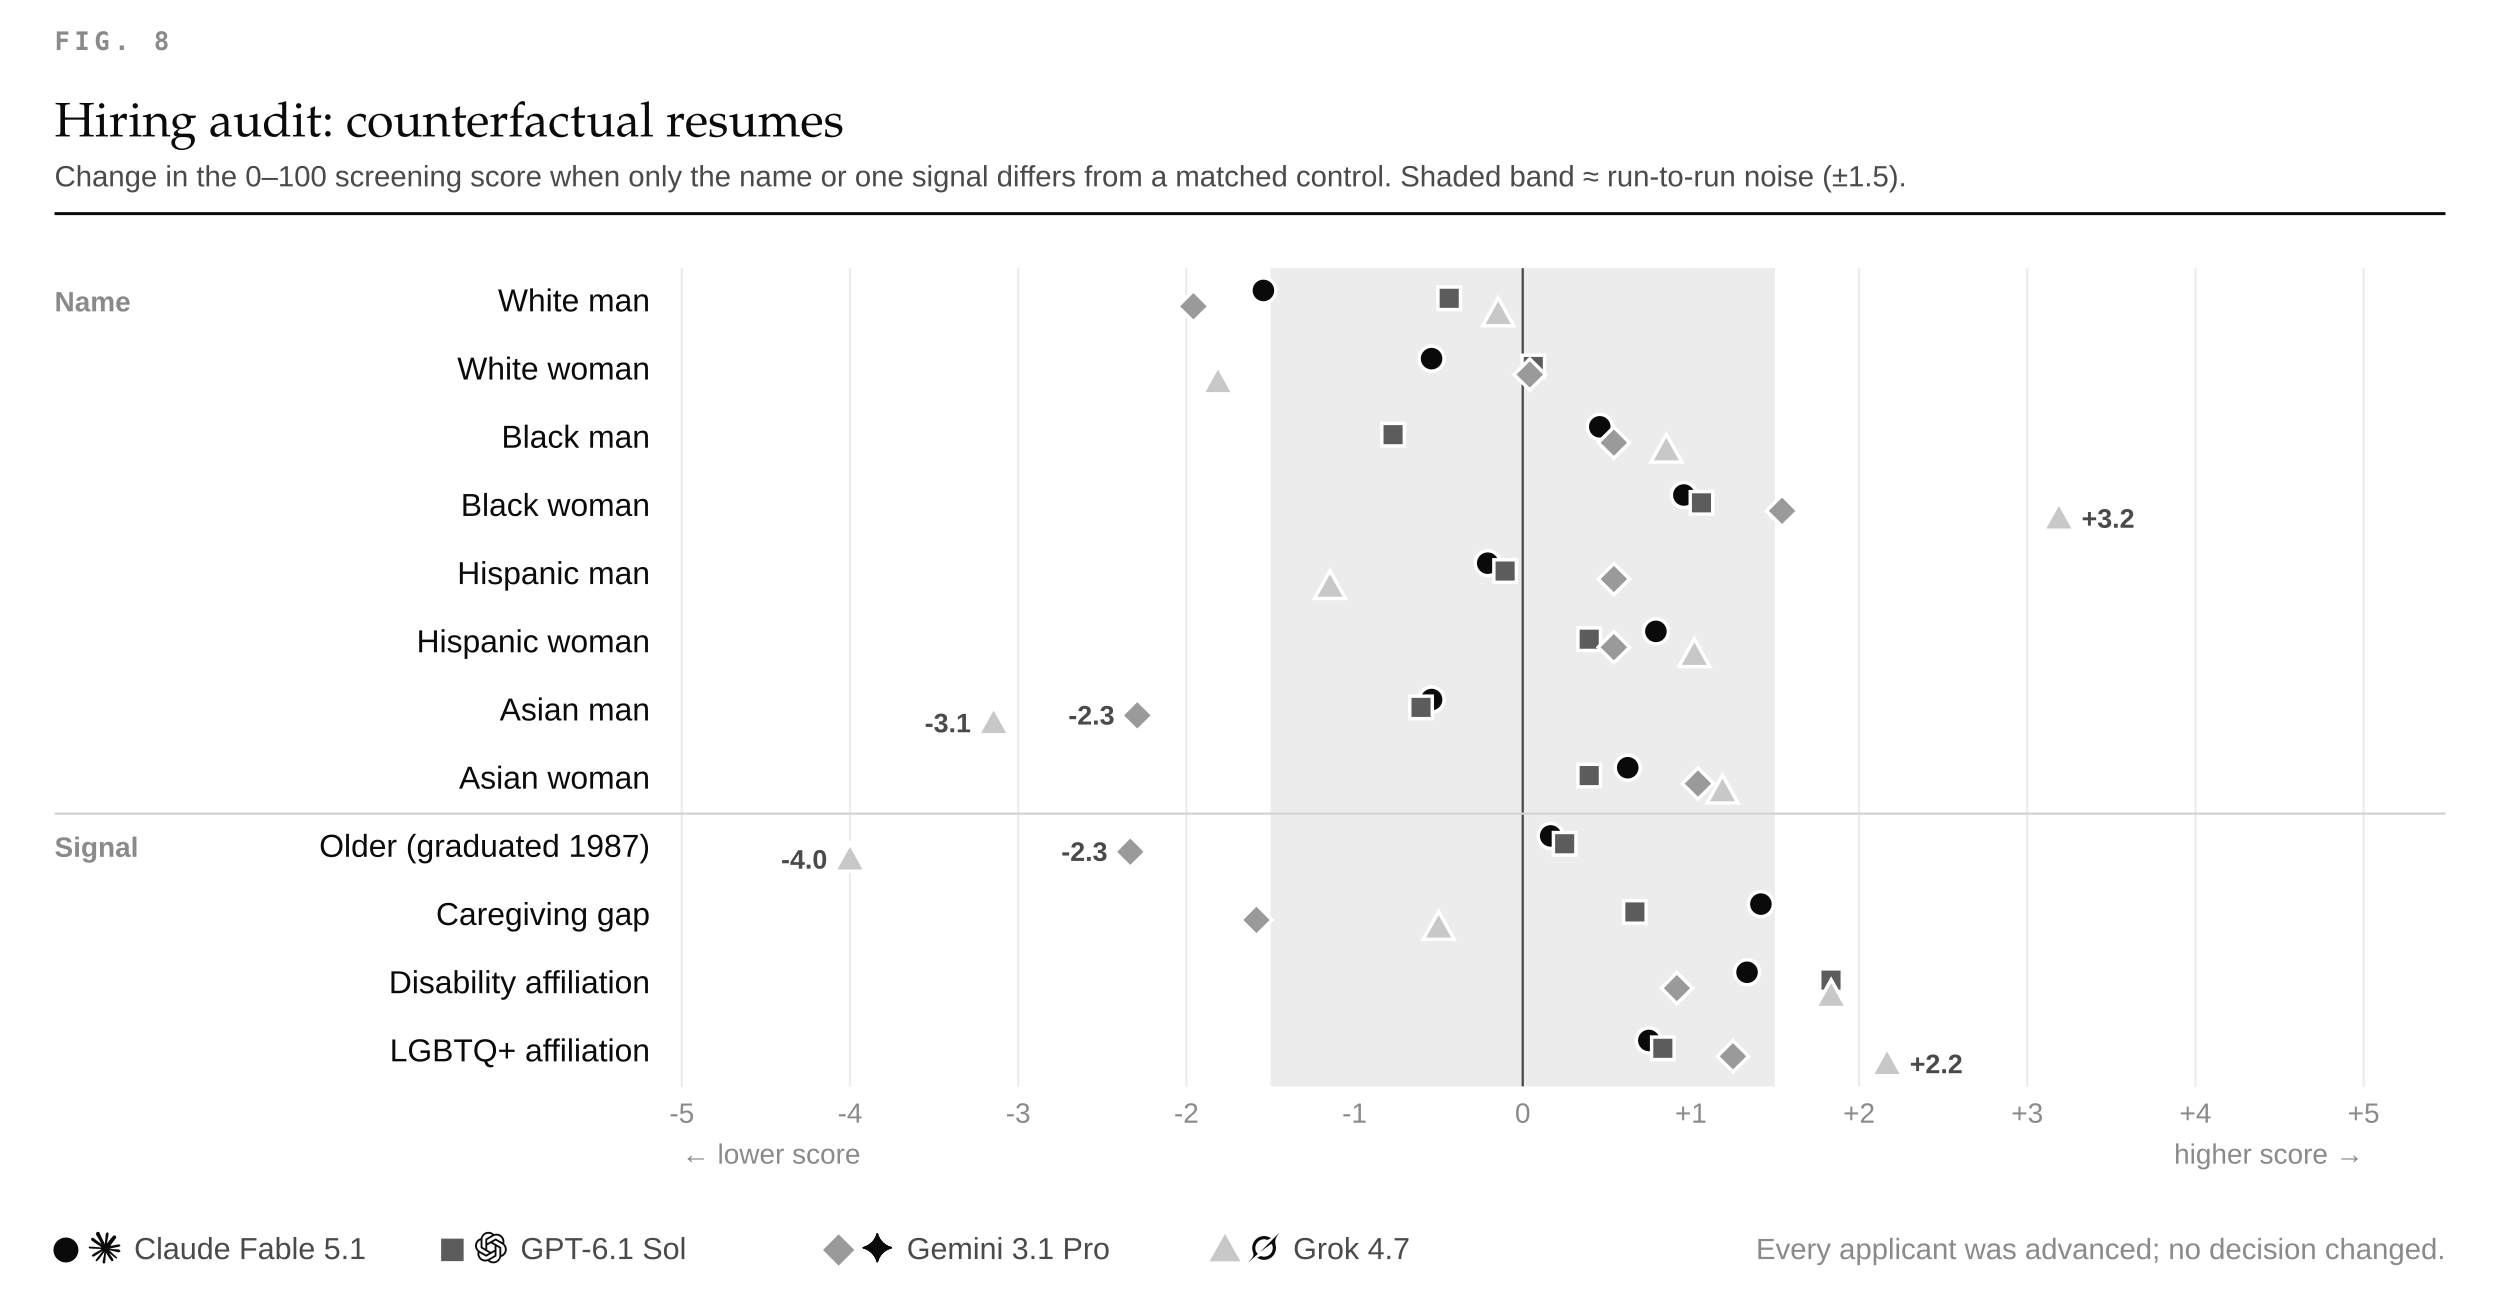
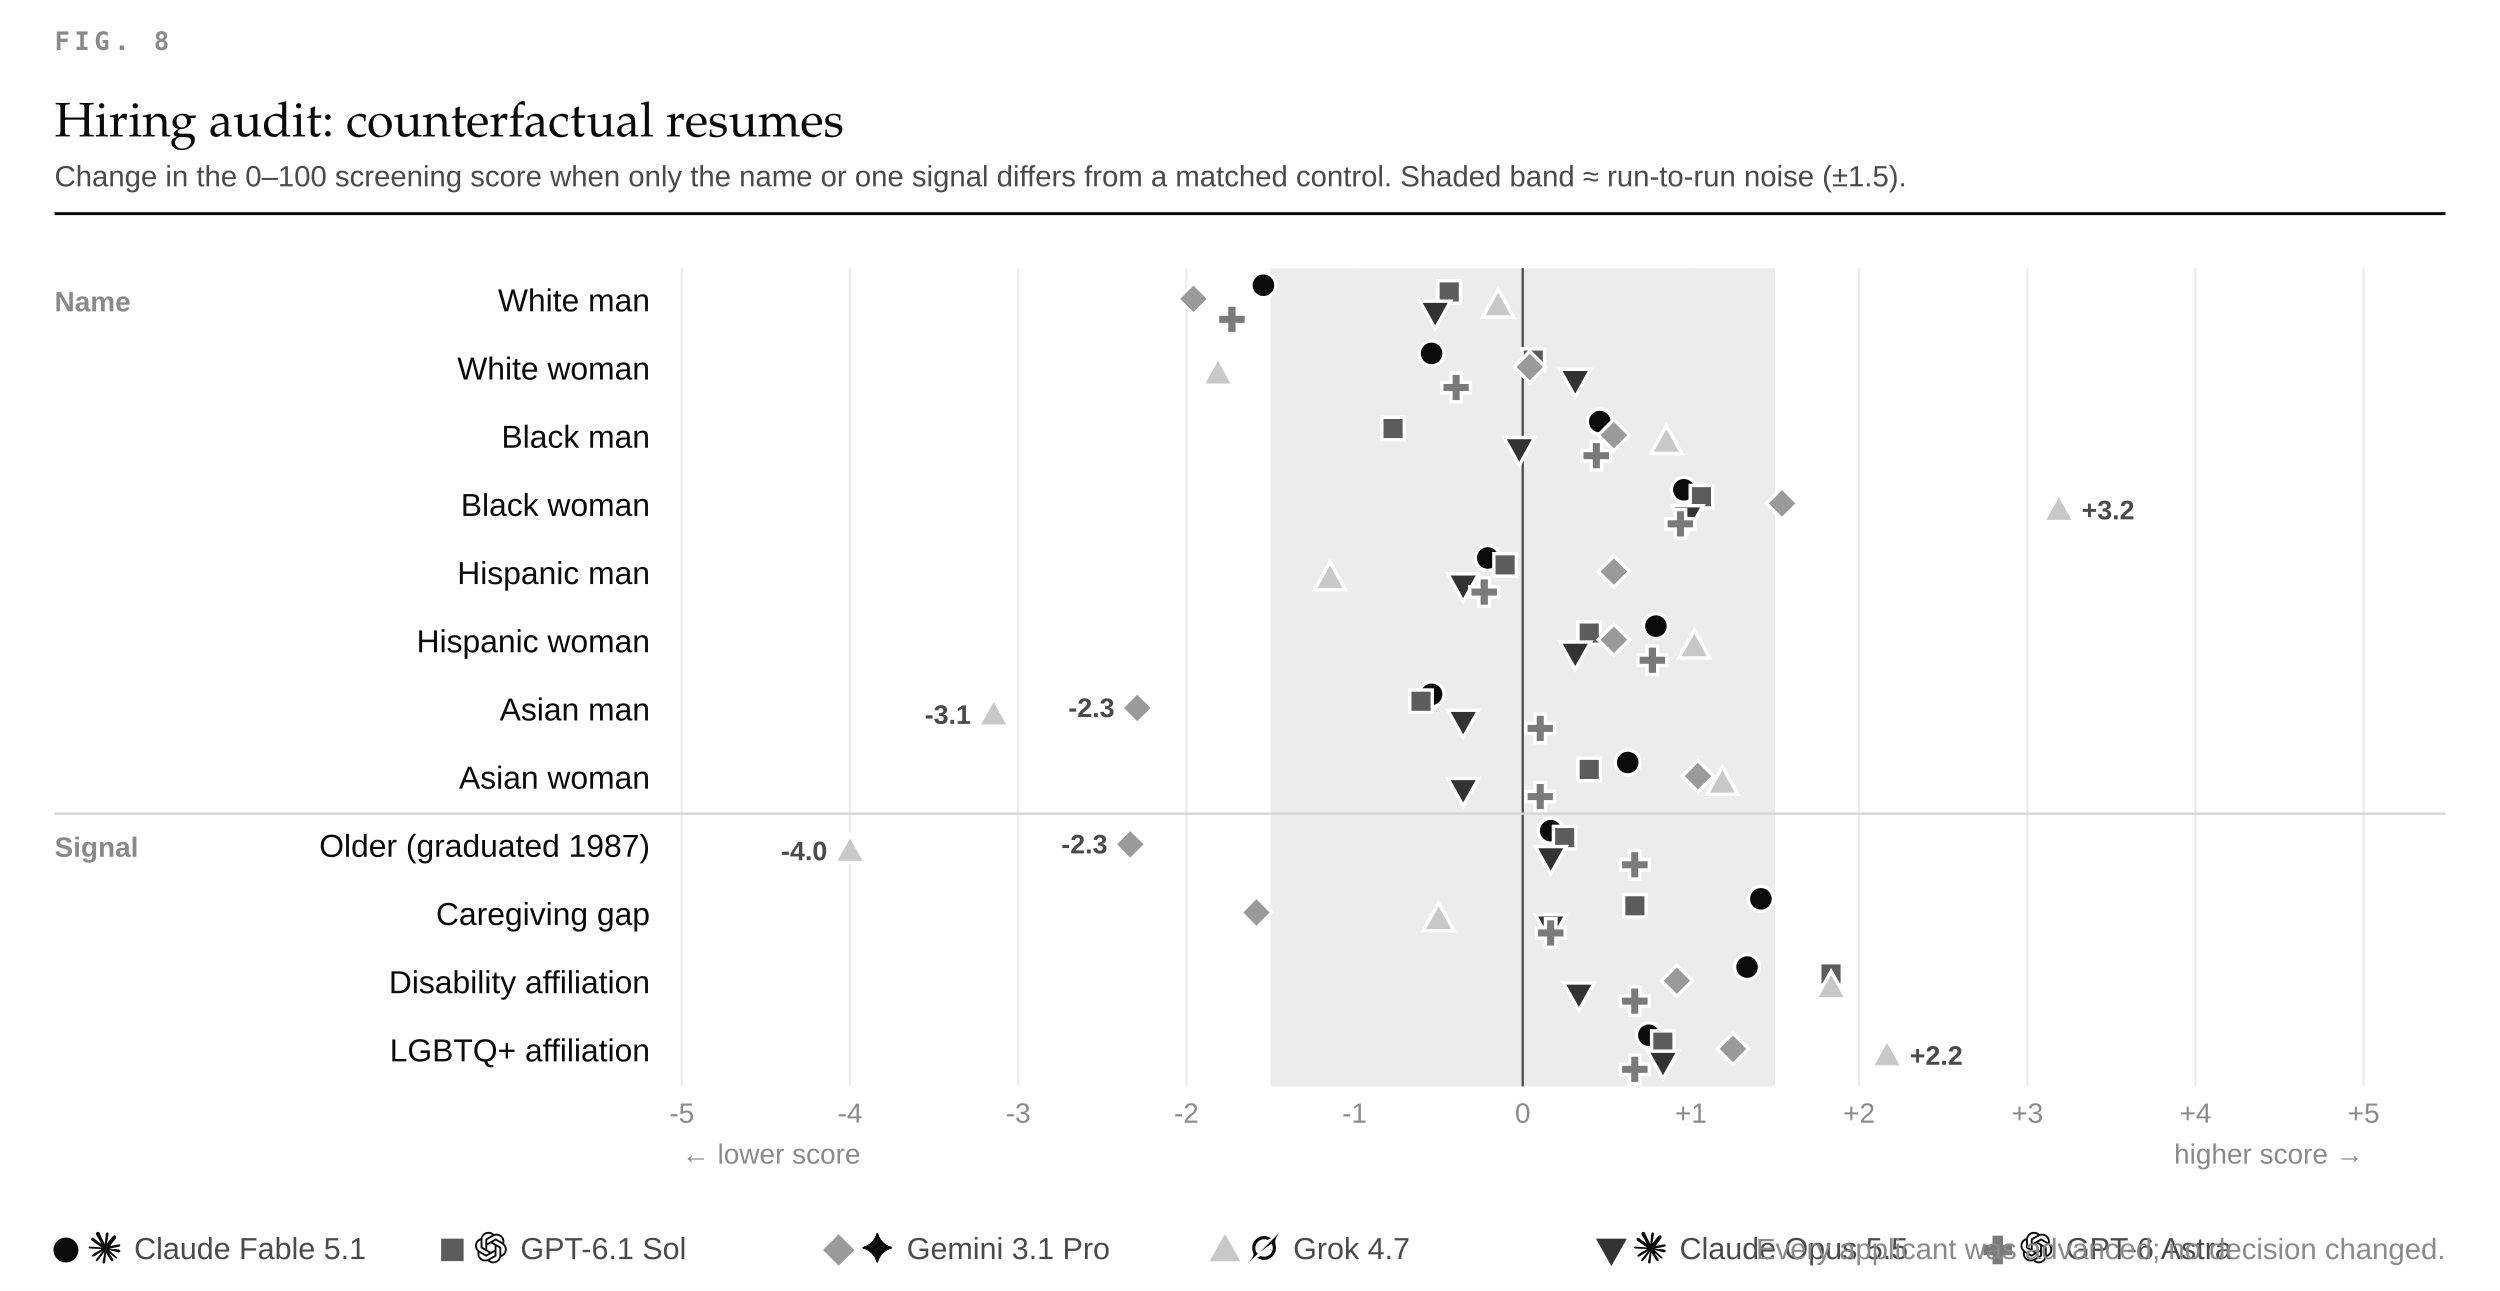
<svg xmlns="http://www.w3.org/2000/svg" xmlns:xlink="http://www.w3.org/1999/xlink" width="1100" height="568" viewBox="0 0 1100 568" role="img" aria-label="Hiring audit">
  <defs>
    <symbol id="logo-claude" viewBox="0 0 24 24">
      <g fill="#0a0a0a" fill-rule="evenodd">
        <path d="M4.709 15.955l4.72-2.647.08-.23-.08-.128H9.2l-.79-.048-2.698-.073-2.339-.097-2.266-.122-.571-.121L0 11.784l.055-.352.48-.321.686.06 1.52.103 2.278.158 1.652.097 2.449.255h.389l.055-.157-.134-.098-.103-.097-2.358-1.596-2.552-1.688-1.336-.972-.724-.491-.364-.462-.158-1.008.656-.722.881.06.225.061.893.686 1.908 1.476 2.491 1.833.365.304.145-.103.019-.073-.164-.274-1.355-2.446-1.446-2.49-.644-1.032-.17-.619a2.97 2.97 0 01-.104-.729L6.283.134 6.696 0l.996.134.42.364.62 1.414 1.002 2.229 1.555 3.03.456.898.243.832.091.255h.158V9.01l.128-1.706.237-2.095.23-2.695.08-.76.376-.91.747-.492.584.28.48.685-.067.444-.286 1.851-.559 2.903-.364 1.942h.212l.243-.242.985-1.306 1.652-2.064.73-.82.85-.904.547-.431h1.033l.76 1.129-.34 1.166-1.064 1.347-.881 1.142-1.264 1.7-.79 1.36.073.11.188-.02 2.856-.606 1.543-.28 1.841-.315.833.388.091.395-.328.807-1.969.486-2.309.462-3.439.813-.042.03.049.061 1.549.146.662.036h1.622l3.02.225.79.522.474.638-.079.485-1.215.62-1.64-.389-3.829-.91-1.312-.329h-.182v.11l1.093 1.068 2.006 1.81 2.509 2.33.127.578-.322.455-.34-.049-2.205-1.657-.851-.747-1.926-1.62h-.128v.17l.444.649 2.345 3.521.122 1.08-.17.353-.608.213-.668-.122-1.374-1.925-1.415-2.167-1.143-1.943-.14.08-.674 7.254-.316.37-.729.28-.607-.461-.322-.747.322-1.476.389-1.924.315-1.53.286-1.9.17-.632-.012-.042-.14.018-1.434 1.967-2.18 2.945-1.726 1.845-.414.164-.717-.37.067-.662.401-.589 2.388-3.036 1.44-1.882.93-1.086-.006-.158h-.055L4.132 18.56l-1.13.146-.487-.456.061-.746.231-.243 1.908-1.312-.006.006z" fill-rule="nonzero" />
      </g>
    </symbol>
    <symbol id="logo-gpt" viewBox="0 0 24 24">
      <g fill="#0a0a0a" fill-rule="evenodd">
        <path d="M9.205 8.658v-2.26c0-.19.072-.333.238-.428l4.543-2.616c.619-.357 1.356-.523 2.117-.523 2.854 0 4.662 2.212 4.662 4.566 0 .167 0 .357-.024.547l-4.71-2.759a.797.797 0 00-.856 0l-5.97 3.473zm10.609 8.8V12.06c0-.333-.143-.57-.429-.737l-5.97-3.473 1.95-1.118a.433.433 0 01.476 0l4.543 2.617c1.309.76 2.189 2.378 2.189 3.948 0 1.808-1.07 3.473-2.76 4.163zM7.802 12.703l-1.95-1.142c-.167-.095-.239-.238-.239-.428V5.899c0-2.545 1.95-4.472 4.591-4.472 1 0 1.927.333 2.712.928L8.23 5.067c-.285.166-.428.404-.428.737v6.898zM12 15.128l-2.795-1.57v-3.33L12 8.658l2.795 1.57v3.33L12 15.128zm1.796 7.23c-1 0-1.927-.332-2.712-.927l4.686-2.712c.285-.166.428-.404.428-.737v-6.898l1.974 1.142c.167.095.238.238.238.428v5.233c0 2.545-1.974 4.472-4.614 4.472zm-5.637-5.303l-4.544-2.617c-1.308-.761-2.188-2.378-2.188-3.948A4.482 4.482 0 014.21 6.327v5.423c0 .333.143.571.428.738l5.947 3.449-1.95 1.118a.432.432 0 01-.476 0zm-.262 3.9c-2.688 0-4.662-2.021-4.662-4.519 0-.19.024-.38.047-.57l4.686 2.71c.286.167.571.167.856 0l5.97-3.448v2.26c0 .19-.07.333-.237.428l-4.543 2.616c-.619.357-1.356.523-2.117.523zm5.899 2.83a5.947 5.947 0 005.827-4.756C22.287 18.339 24 15.84 24 13.296c0-1.665-.713-3.282-1.998-4.448.119-.5.19-.999.19-1.498 0-3.401-2.759-5.947-5.946-5.947-.642 0-1.26.095-1.88.31A5.962 5.962 0 0010.205 0a5.947 5.947 0 00-5.827 4.757C1.713 5.447 0 7.945 0 10.49c0 1.666.713 3.283 1.998 4.448-.119.5-.19 1-.19 1.499 0 3.401 2.759 5.946 5.946 5.946.642 0 1.26-.095 1.88-.309a5.96 5.96 0 004.162 1.713z" />
      </g>
    </symbol>
    <symbol id="logo-gemini" viewBox="0 0 24 24">
      <g fill="#0a0a0a" fill-rule="evenodd">
        <path d="M20.616 10.835a14.147 14.147 0 01-4.45-3.001 14.111 14.111 0 01-3.678-6.452.503.503 0 00-.975 0 14.134 14.134 0 01-3.679 6.452 14.155 14.155 0 01-4.45 3.001c-.65.28-1.318.505-2.002.678a.502.502 0 000 .975c.684.172 1.35.397 2.002.677a14.147 14.147 0 014.45 3.001 14.112 14.112 0 013.679 6.453.502.502 0 00.975 0c.172-.685.397-1.351.677-2.003a14.145 14.145 0 013.001-4.45 14.113 14.113 0 016.453-3.678.503.503 0 000-.975 13.245 13.245 0 01-2.003-.678z" />
        <path d="M20.616 10.835a14.147 14.147 0 01-4.45-3.001 14.111 14.111 0 01-3.678-6.452.503.503 0 00-.975 0 14.134 14.134 0 01-3.679 6.452 14.155 14.155 0 01-4.45 3.001c-.65.28-1.318.505-2.002.678a.502.502 0 000 .975c.684.172 1.35.397 2.002.677a14.147 14.147 0 014.45 3.001 14.112 14.112 0 013.679 6.453.502.502 0 00.975 0c.172-.685.397-1.351.677-2.003a14.145 14.145 0 013.001-4.45 14.113 14.113 0 016.453-3.678.503.503 0 000-.975 13.245 13.245 0 01-2.003-.678z" />
        <path d="M20.616 10.835a14.147 14.147 0 01-4.45-3.001 14.111 14.111 0 01-3.678-6.452.503.503 0 00-.975 0 14.134 14.134 0 01-3.679 6.452 14.155 14.155 0 01-4.45 3.001c-.65.28-1.318.505-2.002.678a.502.502 0 000 .975c.684.172 1.35.397 2.002.677a14.147 14.147 0 014.45 3.001 14.112 14.112 0 013.679 6.453.502.502 0 00.975 0c.172-.685.397-1.351.677-2.003a14.145 14.145 0 013.001-4.45 14.113 14.113 0 016.453-3.678.503.503 0 000-.975 13.245 13.245 0 01-2.003-.678z" />
        <path d="M20.616 10.835a14.147 14.147 0 01-4.45-3.001 14.111 14.111 0 01-3.678-6.452.503.503 0 00-.975 0 14.134 14.134 0 01-3.679 6.452 14.155 14.155 0 01-4.45 3.001c-.65.28-1.318.505-2.002.678a.502.502 0 000 .975c.684.172 1.35.397 2.002.677a14.147 14.147 0 014.45 3.001 14.112 14.112 0 013.679 6.453.502.502 0 00.975 0c.172-.685.397-1.351.677-2.003a14.145 14.145 0 013.001-4.45 14.113 14.113 0 016.453-3.678.503.503 0 000-.975 13.245 13.245 0 01-2.003-.678z" />
      </g>
    </symbol>
    <symbol id="logo-grok" viewBox="0 0 24 24">
      <g fill="#0a0a0a" fill-rule="evenodd">
        <path d="M9.27 15.29l7.978-5.897c.391-.29.95-.177 1.137.272.98 2.369.542 5.215-1.41 7.169-1.951 1.954-4.667 2.382-7.149 1.406l-2.711 1.257c3.889 2.661 8.611 2.003 11.562-.953 2.341-2.344 3.066-5.539 2.388-8.42l.006.007c-.983-4.232.242-5.924 2.75-9.383.06-.082.12-.164.179-.248l-3.301 3.305v-.01L9.267 15.292M7.623 16.723c-2.792-2.67-2.31-6.801.071-9.184 1.761-1.763 4.647-2.483 7.166-1.425l2.705-1.25a7.808 7.808 0 00-1.829-1A8.975 8.975 0 005.984 5.83c-2.533 2.536-3.33 6.436-1.962 9.764 1.022 2.487-.653 4.246-2.34 6.022-.599.63-1.199 1.259-1.682 1.925l7.62-6.815" />
+       </g>
+     </symbol>
+     <symbol id="logo-opus" viewBox="0 0 24 24">
+       <g fill="#0a0a0a" fill-rule="evenodd">
+         <path d="M4.709 15.955l4.72-2.647.08-.23-.08-.128H9.2l-.79-.048-2.698-.073-2.339-.097-2.266-.122-.571-.121L0 11.784l.055-.352.48-.321.686.06 1.52.103 2.278.158 1.652.097 2.449.255h.389l.055-.157-.134-.098-.103-.097-2.358-1.596-2.552-1.688-1.336-.972-.724-.491-.364-.462-.158-1.008.656-.722.881.06.225.061.893.686 1.908 1.476 2.491 1.833.365.304.145-.103.019-.073-.164-.274-1.355-2.446-1.446-2.49-.644-1.032-.17-.619a2.97 2.97 0 01-.104-.729L6.283.134 6.696 0l.996.134.42.364.62 1.414 1.002 2.229 1.555 3.03.456.898.243.832.091.255h.158V9.01l.128-1.706.237-2.095.23-2.695.08-.76.376-.91.747-.492.584.28.48.685-.067.444-.286 1.851-.559 2.903-.364 1.942h.212l.243-.242.985-1.306 1.652-2.064.73-.82.85-.904.547-.431h1.033l.76 1.129-.34 1.166-1.064 1.347-.881 1.142-1.264 1.7-.79 1.36.073.11.188-.02 2.856-.606 1.543-.28 1.841-.315.833.388.091.395-.328.807-1.969.486-2.309.462-3.439.813-.042.03.049.061 1.549.146.662.036h1.622l3.02.225.79.522.474.638-.079.485-1.215.62-1.64-.389-3.829-.91-1.312-.329h-.182v.11l1.093 1.068 2.006 1.81 2.509 2.33.127.578-.322.455-.34-.049-2.205-1.657-.851-.747-1.926-1.62h-.128v.17l.444.649 2.345 3.521.122 1.08-.17.353-.608.213-.668-.122-1.374-1.925-1.415-2.167-1.143-1.943-.14.08-.674 7.254-.316.37-.729.28-.607-.461-.322-.747.322-1.476.389-1.924.315-1.53.286-1.9.17-.632-.012-.042-.14.018-1.434 1.967-2.18 2.945-1.726 1.845-.414.164-.717-.37.067-.662.401-.589 2.388-3.036 1.44-1.882.93-1.086-.006-.158h-.055L4.132 18.56l-1.13.146-.487-.456.061-.746.231-.243 1.908-1.312-.006.006z" fill-rule="nonzero" />
+       </g>
+     </symbol>
+     <symbol id="logo-astra" viewBox="0 0 24 24">
+       <g fill="#0a0a0a" fill-rule="evenodd">
+         <path d="M9.205 8.658v-2.26c0-.19.072-.333.238-.428l4.543-2.616c.619-.357 1.356-.523 2.117-.523 2.854 0 4.662 2.212 4.662 4.566 0 .167 0 .357-.024.547l-4.71-2.759a.797.797 0 00-.856 0l-5.97 3.473zm10.609 8.8V12.06c0-.333-.143-.57-.429-.737l-5.97-3.473 1.95-1.118a.433.433 0 01.476 0l4.543 2.617c1.309.76 2.189 2.378 2.189 3.948 0 1.808-1.07 3.473-2.76 4.163zM7.802 12.703l-1.95-1.142c-.167-.095-.239-.238-.239-.428V5.899c0-2.545 1.95-4.472 4.591-4.472 1 0 1.927.333 2.712.928L8.23 5.067c-.285.166-.428.404-.428.737v6.898zM12 15.128l-2.795-1.57v-3.33L12 8.658l2.795 1.57v3.33L12 15.128zm1.796 7.23c-1 0-1.927-.332-2.712-.927l4.686-2.712c.285-.166.428-.404.428-.737v-6.898l1.974 1.142c.167.095.238.238.238.428v5.233c0 2.545-1.974 4.472-4.614 4.472zm-5.637-5.303l-4.544-2.617c-1.308-.761-2.188-2.378-2.188-3.948A4.482 4.482 0 014.21 6.327v5.423c0 .333.143.571.428.738l5.947 3.449-1.95 1.118a.432.432 0 01-.476 0zm-.262 3.9c-2.688 0-4.662-2.021-4.662-4.519 0-.19.024-.38.047-.57l4.686 2.71c.286.167.571.167.856 0l5.97-3.448v2.26c0 .19-.07.333-.237.428l-4.543 2.616c-.619.357-1.356.523-2.117.523zm5.899 2.83a5.947 5.947 0 005.827-4.756C22.287 18.339 24 15.84 24 13.296c0-1.665-.713-3.282-1.998-4.448.119-.5.19-.999.19-1.498 0-3.401-2.759-5.947-5.946-5.947-.642 0-1.26.095-1.88.31A5.962 5.962 0 0010.205 0a5.947 5.947 0 00-5.827 4.757C1.713 5.447 0 7.945 0 10.49c0 1.666.713 3.283 1.998 4.448-.119.5-.19 1-.19 1.499 0 3.401 2.759 5.946 5.946 5.946.642 0 1.26-.095 1.88-.309a5.96 5.96 0 004.162 1.713z" />
      </g>
    </symbol>
  </defs>
  <rect width="1100" height="568" fill="#ffffff" />
  <text x="24.0" y="22.0" font-family="ui-monospace,SFMono-Regular,Menlo,Consolas,monospace" font-size="11.2" font-weight="600" fill="#8a8a8a" text-anchor="start" letter-spacing="2">FIG. 8</text>
  <g transform="translate(0,26)">
    <text x="24.0" y="34.0" font-family="'Source Serif 4','Source Serif Pro',Charter,'Iowan Old Style','Palatino Linotype',Georgia,serif" font-size="21.3" font-weight="500" fill="#0a0a0a" text-anchor="start">Hiring audit: counterfactual resumes</text>
    <text x="24.0" y="56.0" font-family="'Segoe UI',Aptos,-apple-system,BlinkMacSystemFont,'Helvetica Neue',Arial,sans-serif" font-size="12.9" font-weight="400" fill="#4a4a4a" text-anchor="start">Change in the 0–100 screening score when only the name or one signal differs from a matched control. Shaded band ≈ run-to-run noise (±1.5).</text>
    <line x1="24.0" x2="1076.0" y1="68.0" y2="68.0" stroke="#0a0a0a" stroke-width="1.3" />
    <rect x="559.0" y="92" width="222.0" height="360" fill="#ececec" />
    <line x1="300.0" x2="300.0" y1="92.0" y2="452.0" stroke="#ececec" stroke-width="1" />
    <text x="300.0" y="468.0" font-family="'Segoe UI',Aptos,-apple-system,BlinkMacSystemFont,'Helvetica Neue',Arial,sans-serif" font-size="12.3" font-weight="400" fill="#8a8a8a" text-anchor="middle">-5</text>
    <line x1="374.0" x2="374.0" y1="92.0" y2="452.0" stroke="#ececec" stroke-width="1" />
    <text x="374.0" y="468.0" font-family="'Segoe UI',Aptos,-apple-system,BlinkMacSystemFont,'Helvetica Neue',Arial,sans-serif" font-size="12.3" font-weight="400" fill="#8a8a8a" text-anchor="middle">-4</text>
    <line x1="448.0" x2="448.0" y1="92.0" y2="452.0" stroke="#ececec" stroke-width="1" />
    <text x="448.0" y="468.0" font-family="'Segoe UI',Aptos,-apple-system,BlinkMacSystemFont,'Helvetica Neue',Arial,sans-serif" font-size="12.3" font-weight="400" fill="#8a8a8a" text-anchor="middle">-3</text>
    <line x1="522.0" x2="522.0" y1="92.0" y2="452.0" stroke="#ececec" stroke-width="1" />
    <text x="522.0" y="468.0" font-family="'Segoe UI',Aptos,-apple-system,BlinkMacSystemFont,'Helvetica Neue',Arial,sans-serif" font-size="12.3" font-weight="400" fill="#8a8a8a" text-anchor="middle">-2</text>
    <line x1="596.0" x2="596.0" y1="92.0" y2="452.0" stroke="#ececec" stroke-width="1" />
    <text x="596.0" y="468.0" font-family="'Segoe UI',Aptos,-apple-system,BlinkMacSystemFont,'Helvetica Neue',Arial,sans-serif" font-size="12.3" font-weight="400" fill="#8a8a8a" text-anchor="middle">-1</text>
    <line x1="670.0" x2="670.0" y1="92.0" y2="452.0" stroke="#ececec" stroke-width="1" />
    <text x="670.0" y="468.0" font-family="'Segoe UI',Aptos,-apple-system,BlinkMacSystemFont,'Helvetica Neue',Arial,sans-serif" font-size="12.3" font-weight="400" fill="#8a8a8a" text-anchor="middle">0</text>
    <line x1="744.0" x2="744.0" y1="92.0" y2="452.0" stroke="#ececec" stroke-width="1" />
    <text x="744.0" y="468.0" font-family="'Segoe UI',Aptos,-apple-system,BlinkMacSystemFont,'Helvetica Neue',Arial,sans-serif" font-size="12.3" font-weight="400" fill="#8a8a8a" text-anchor="middle">+1</text>
    <line x1="818.0" x2="818.0" y1="92.0" y2="452.0" stroke="#ececec" stroke-width="1" />
    <text x="818.0" y="468.0" font-family="'Segoe UI',Aptos,-apple-system,BlinkMacSystemFont,'Helvetica Neue',Arial,sans-serif" font-size="12.3" font-weight="400" fill="#8a8a8a" text-anchor="middle">+2</text>
    <line x1="892.0" x2="892.0" y1="92.0" y2="452.0" stroke="#ececec" stroke-width="1" />
    <text x="892.0" y="468.0" font-family="'Segoe UI',Aptos,-apple-system,BlinkMacSystemFont,'Helvetica Neue',Arial,sans-serif" font-size="12.3" font-weight="400" fill="#8a8a8a" text-anchor="middle">+3</text>
    <line x1="966.0" x2="966.0" y1="92.0" y2="452.0" stroke="#ececec" stroke-width="1" />
    <text x="966.0" y="468.0" font-family="'Segoe UI',Aptos,-apple-system,BlinkMacSystemFont,'Helvetica Neue',Arial,sans-serif" font-size="12.3" font-weight="400" fill="#8a8a8a" text-anchor="middle">+4</text>
    <line x1="1040.0" x2="1040.0" y1="92.0" y2="452.0" stroke="#ececec" stroke-width="1" />
    <text x="1040.0" y="468.0" font-family="'Segoe UI',Aptos,-apple-system,BlinkMacSystemFont,'Helvetica Neue',Arial,sans-serif" font-size="12.3" font-weight="400" fill="#8a8a8a" text-anchor="middle">+5</text>
    <line x1="670.0" x2="670.0" y1="92.0" y2="452.0" stroke="#4a4a4a" stroke-width="1" />
    <text x="300.0" y="486.0" font-family="'Segoe UI',Aptos,-apple-system,BlinkMacSystemFont,'Helvetica Neue',Arial,sans-serif" font-size="12.3" font-weight="400" fill="#8a8a8a" text-anchor="start">← lower score</text>
    <text x="1040.0" y="486.0" font-family="'Segoe UI',Aptos,-apple-system,BlinkMacSystemFont,'Helvetica Neue',Arial,sans-serif" font-size="12.3" font-weight="400" fill="#8a8a8a" text-anchor="end">higher score →</text>
    <text x="286.0" y="111.0" font-family="'Segoe UI',Aptos,-apple-system,BlinkMacSystemFont,'Helvetica Neue',Arial,sans-serif" font-size="14.0" font-weight="400" fill="#0a0a0a" text-anchor="end">White man</text>
-     <circle cx="555.9" cy="101.8" r="5.5" fill="#0a0a0a" stroke="#ffffff" stroke-width="1.5" />
-     <rect x="632.7" y="100.3" width="9.9" height="9.9" fill="#5c5c5c" stroke="#ffffff" stroke-width="1.5" />
-     <polygon points="525.1,101.9 532.0,108.8 525.1,115.6 518.2,108.8" fill="#9a9a9a" stroke="#ffffff" stroke-width="1.5" />
-     <polygon points="659.2,105.1 666.0,117.3 652.4,117.3" fill="#c8c8c8" stroke="#ffffff" stroke-width="1.5" />
+     <circle cx="555.9" cy="99.5" r="5.5" fill="#0a0a0a" stroke="#ffffff" stroke-width="1.5" />
+     <rect x="632.7" y="97.5" width="9.9" height="9.9" fill="#5c5c5c" stroke="#ffffff" stroke-width="1.5" />
+     <polygon points="525.1,98.6 532.0,105.5 525.1,112.4 518.2,105.5" fill="#9a9a9a" stroke="#ffffff" stroke-width="1.5" />
+     <polygon points="659.2,101.3 666.0,113.5 652.4,113.5" fill="#c8c8c8" stroke="#ffffff" stroke-width="1.5" />
+     <polygon points="631.5,118.7 638.3,106.5 624.7,106.5" fill="#333333" stroke="#ffffff" stroke-width="1.5" />
+     <polygon points="539.7,108.2 544.4,108.2 544.4,112.2 548.4,112.2 548.4,116.8 544.4,116.8 544.4,120.8 539.7,120.8 539.7,116.8 535.7,116.8 535.7,112.2 539.7,112.2" fill="#7a7a7a" stroke="#ffffff" stroke-width="1.5" />
    <text x="286.0" y="141.0" font-family="'Segoe UI',Aptos,-apple-system,BlinkMacSystemFont,'Helvetica Neue',Arial,sans-serif" font-size="14.0" font-weight="400" fill="#0a0a0a" text-anchor="end">White woman</text>
-     <circle cx="629.9" cy="131.8" r="5.5" fill="#0a0a0a" stroke="#ffffff" stroke-width="1.5" />
-     <rect x="669.7" y="130.3" width="9.9" height="9.9" fill="#5c5c5c" stroke="#ffffff" stroke-width="1.5" />
-     <polygon points="673.1,131.9 680.0,138.8 673.1,145.6 666.2,138.8" fill="#9a9a9a" stroke="#ffffff" stroke-width="1.5" />
-     <polygon points="535.9,135.1 542.7,147.3 529.1,147.3" fill="#c8c8c8" stroke="#ffffff" stroke-width="1.5" />
+     <circle cx="629.9" cy="129.5" r="5.5" fill="#0a0a0a" stroke="#ffffff" stroke-width="1.5" />
+     <rect x="669.7" y="127.5" width="9.9" height="9.9" fill="#5c5c5c" stroke="#ffffff" stroke-width="1.5" />
+     <polygon points="673.1,128.6 680.0,135.5 673.1,142.4 666.2,135.5" fill="#9a9a9a" stroke="#ffffff" stroke-width="1.5" />
+     <polygon points="535.9,131.3 542.7,143.5 529.1,143.5" fill="#c8c8c8" stroke="#ffffff" stroke-width="1.5" />
+     <polygon points="693.1,148.7 699.9,136.5 686.3,136.5" fill="#333333" stroke="#ffffff" stroke-width="1.5" />
+     <polygon points="638.4,138.2 643.0,138.2 643.0,142.2 647.0,142.2 647.0,146.8 643.0,146.8 643.0,150.8 638.4,150.8 638.4,146.8 634.4,146.8 634.4,142.2 638.4,142.2" fill="#7a7a7a" stroke="#ffffff" stroke-width="1.5" />
    <text x="286.0" y="171.0" font-family="'Segoe UI',Aptos,-apple-system,BlinkMacSystemFont,'Helvetica Neue',Arial,sans-serif" font-size="14.0" font-weight="400" fill="#0a0a0a" text-anchor="end">Black man</text>
-     <circle cx="703.9" cy="161.8" r="5.5" fill="#0a0a0a" stroke="#ffffff" stroke-width="1.5" />
-     <rect x="608.0" y="160.3" width="9.9" height="9.9" fill="#5c5c5c" stroke="#ffffff" stroke-width="1.5" />
-     <polygon points="710.1,161.9 717.0,168.8 710.1,175.6 703.2,168.8" fill="#9a9a9a" stroke="#ffffff" stroke-width="1.5" />
-     <polygon points="733.2,165.1 740.0,177.3 726.4,177.3" fill="#c8c8c8" stroke="#ffffff" stroke-width="1.5" />
+     <circle cx="703.9" cy="159.5" r="5.5" fill="#0a0a0a" stroke="#ffffff" stroke-width="1.5" />
+     <rect x="608.0" y="157.6" width="9.9" height="9.9" fill="#5c5c5c" stroke="#ffffff" stroke-width="1.5" />
+     <polygon points="710.1,158.6 717.0,165.5 710.1,172.4 703.2,165.5" fill="#9a9a9a" stroke="#ffffff" stroke-width="1.5" />
+     <polygon points="733.2,161.3 740.0,173.5 726.4,173.5" fill="#c8c8c8" stroke="#ffffff" stroke-width="1.5" />
+     <polygon points="668.5,178.7 675.3,166.5 661.7,166.5" fill="#333333" stroke="#ffffff" stroke-width="1.5" />
+     <polygon points="700.1,168.2 704.7,168.2 704.7,172.2 708.7,172.2 708.7,176.8 704.7,176.8 704.7,180.8 700.1,180.8 700.1,176.8 696.0,176.8 696.0,172.2 700.1,172.2" fill="#7a7a7a" stroke="#ffffff" stroke-width="1.5" />
    <text x="286.0" y="201.0" font-family="'Segoe UI',Aptos,-apple-system,BlinkMacSystemFont,'Helvetica Neue',Arial,sans-serif" font-size="14.0" font-weight="400" fill="#0a0a0a" text-anchor="end">Black woman</text>
-     <circle cx="740.9" cy="191.8" r="5.5" fill="#0a0a0a" stroke="#ffffff" stroke-width="1.5" />
-     <rect x="743.7" y="190.3" width="9.9" height="9.9" fill="#5c5c5c" stroke="#ffffff" stroke-width="1.5" />
-     <polygon points="784.1,191.9 791.0,198.8 784.1,205.6 777.2,198.8" fill="#9a9a9a" stroke="#ffffff" stroke-width="1.5" />
-     <polygon points="905.9,195.1 912.7,207.3 899.1,207.3" fill="#c8c8c8" stroke="#ffffff" stroke-width="1.5" />
-     <text x="915.9" y="206.2" font-family="'Segoe UI',Aptos,-apple-system,BlinkMacSystemFont,'Helvetica Neue',Arial,sans-serif" font-size="11.8" font-weight="600" fill="#4a4a4a" text-anchor="start">+3.2</text>
+     <circle cx="740.9" cy="189.5" r="5.5" fill="#0a0a0a" stroke="#ffffff" stroke-width="1.5" />
+     <rect x="743.7" y="187.6" width="9.9" height="9.9" fill="#5c5c5c" stroke="#ffffff" stroke-width="1.5" />
+     <polygon points="784.1,188.6 791.0,195.5 784.1,202.4 777.2,195.5" fill="#9a9a9a" stroke="#ffffff" stroke-width="1.5" />
+     <polygon points="905.9,191.3 912.7,203.5 899.1,203.5" fill="#c8c8c8" stroke="#ffffff" stroke-width="1.5" />
+     <text x="915.9" y="202.5" font-family="'Segoe UI',Aptos,-apple-system,BlinkMacSystemFont,'Helvetica Neue',Arial,sans-serif" font-size="11.8" font-weight="600" fill="#4a4a4a" text-anchor="start">+3.2</text>
+     <polygon points="742.5,208.7 749.3,196.5 735.7,196.5" fill="#333333" stroke="#ffffff" stroke-width="1.5" />
+     <polygon points="737.1,198.2 741.7,198.2 741.7,202.2 745.7,202.2 745.7,206.8 741.7,206.8 741.7,210.8 737.1,210.8 737.1,206.8 733.0,206.8 733.0,202.2 737.1,202.2" fill="#7a7a7a" stroke="#ffffff" stroke-width="1.5" />
    <text x="286.0" y="231.0" font-family="'Segoe UI',Aptos,-apple-system,BlinkMacSystemFont,'Helvetica Neue',Arial,sans-serif" font-size="14.0" font-weight="400" fill="#0a0a0a" text-anchor="end">Hispanic man</text>
-     <circle cx="654.6" cy="221.8" r="5.5" fill="#0a0a0a" stroke="#ffffff" stroke-width="1.5" />
-     <rect x="657.3" y="220.3" width="9.9" height="9.9" fill="#5c5c5c" stroke="#ffffff" stroke-width="1.5" />
-     <polygon points="710.1,221.9 717.0,228.8 710.1,235.6 703.2,228.8" fill="#9a9a9a" stroke="#ffffff" stroke-width="1.5" />
-     <polygon points="585.2,225.1 592.0,237.3 578.4,237.3" fill="#c8c8c8" stroke="#ffffff" stroke-width="1.5" />
+     <circle cx="654.6" cy="219.5" r="5.5" fill="#0a0a0a" stroke="#ffffff" stroke-width="1.5" />
+     <rect x="657.3" y="217.6" width="9.9" height="9.9" fill="#5c5c5c" stroke="#ffffff" stroke-width="1.5" />
+     <polygon points="710.1,218.6 717.0,225.5 710.1,232.4 703.2,225.5" fill="#9a9a9a" stroke="#ffffff" stroke-width="1.5" />
+     <polygon points="585.2,221.3 592.0,233.5 578.4,233.5" fill="#c8c8c8" stroke="#ffffff" stroke-width="1.5" />
+     <polygon points="643.8,238.7 650.6,226.5 637.0,226.5" fill="#333333" stroke="#ffffff" stroke-width="1.5" />
+     <polygon points="650.7,228.2 655.4,228.2 655.4,232.2 659.4,232.2 659.4,236.8 655.4,236.8 655.4,240.8 650.7,240.8 650.7,236.8 646.7,236.8 646.7,232.2 650.7,232.2" fill="#7a7a7a" stroke="#ffffff" stroke-width="1.5" />
    <text x="286.0" y="261.0" font-family="'Segoe UI',Aptos,-apple-system,BlinkMacSystemFont,'Helvetica Neue',Arial,sans-serif" font-size="14.0" font-weight="400" fill="#0a0a0a" text-anchor="end">Hispanic woman</text>
-     <circle cx="728.6" cy="251.8" r="5.5" fill="#0a0a0a" stroke="#ffffff" stroke-width="1.5" />
-     <rect x="694.3" y="250.3" width="9.9" height="9.9" fill="#5c5c5c" stroke="#ffffff" stroke-width="1.5" />
-     <polygon points="710.1,251.9 717.0,258.8 710.1,265.6 703.2,258.8" fill="#9a9a9a" stroke="#ffffff" stroke-width="1.5" />
-     <polygon points="745.5,255.1 752.3,267.3 738.7,267.3" fill="#c8c8c8" stroke="#ffffff" stroke-width="1.5" />
+     <circle cx="728.6" cy="249.5" r="5.5" fill="#0a0a0a" stroke="#ffffff" stroke-width="1.5" />
+     <rect x="694.3" y="247.6" width="9.9" height="9.9" fill="#5c5c5c" stroke="#ffffff" stroke-width="1.5" />
+     <polygon points="710.1,248.6 717.0,255.5 710.1,262.4 703.2,255.5" fill="#9a9a9a" stroke="#ffffff" stroke-width="1.5" />
+     <polygon points="745.5,251.3 752.3,263.5 738.7,263.5" fill="#c8c8c8" stroke="#ffffff" stroke-width="1.5" />
+     <polygon points="693.1,268.6 699.9,256.5 686.3,256.5" fill="#333333" stroke="#ffffff" stroke-width="1.5" />
+     <polygon points="724.7,258.2 729.4,258.2 729.4,262.2 733.4,262.2 733.4,266.8 729.4,266.8 729.4,270.8 724.7,270.8 724.7,266.8 720.7,266.8 720.7,262.2 724.7,262.2" fill="#7a7a7a" stroke="#ffffff" stroke-width="1.5" />
    <text x="286.0" y="291.0" font-family="'Segoe UI',Aptos,-apple-system,BlinkMacSystemFont,'Helvetica Neue',Arial,sans-serif" font-size="14.0" font-weight="400" fill="#0a0a0a" text-anchor="end">Asian man</text>
-     <circle cx="629.9" cy="281.8" r="5.5" fill="#0a0a0a" stroke="#ffffff" stroke-width="1.5" />
-     <rect x="620.3" y="280.3" width="9.9" height="9.9" fill="#5c5c5c" stroke="#ffffff" stroke-width="1.5" />
-     <polygon points="500.4,281.9 507.3,288.8 500.4,295.6 493.5,288.8" fill="#9a9a9a" stroke="#ffffff" stroke-width="1.5" />
-     <text x="490.4" y="292.8" font-family="'Segoe UI',Aptos,-apple-system,BlinkMacSystemFont,'Helvetica Neue',Arial,sans-serif" font-size="11.8" font-weight="600" fill="#4a4a4a" text-anchor="end">-2.3</text>
-     <polygon points="437.2,285.1 444.0,297.3 430.4,297.3" fill="#c8c8c8" stroke="#ffffff" stroke-width="1.5" />
-     <text x="427.2" y="296.2" font-family="'Segoe UI',Aptos,-apple-system,BlinkMacSystemFont,'Helvetica Neue',Arial,sans-serif" font-size="11.8" font-weight="600" fill="#4a4a4a" text-anchor="end">-3.1</text>
+     <circle cx="629.9" cy="279.5" r="5.5" fill="#0a0a0a" stroke="#ffffff" stroke-width="1.5" />
+     <rect x="620.3" y="277.6" width="9.9" height="9.9" fill="#5c5c5c" stroke="#ffffff" stroke-width="1.5" />
+     <polygon points="500.4,278.6 507.3,285.5 500.4,292.4 493.5,285.5" fill="#9a9a9a" stroke="#ffffff" stroke-width="1.5" />
+     <text x="490.4" y="289.5" font-family="'Segoe UI',Aptos,-apple-system,BlinkMacSystemFont,'Helvetica Neue',Arial,sans-serif" font-size="11.8" font-weight="600" fill="#4a4a4a" text-anchor="end">-2.3</text>
+     <polygon points="437.2,281.4 444.0,293.5 430.4,293.5" fill="#c8c8c8" stroke="#ffffff" stroke-width="1.5" />
+     <text x="427.2" y="292.5" font-family="'Segoe UI',Aptos,-apple-system,BlinkMacSystemFont,'Helvetica Neue',Arial,sans-serif" font-size="11.8" font-weight="600" fill="#4a4a4a" text-anchor="end">-3.1</text>
+     <polygon points="643.8,298.6 650.6,286.5 637.0,286.5" fill="#333333" stroke="#ffffff" stroke-width="1.5" />
+     <polygon points="675.4,288.2 680.0,288.2 680.0,292.2 684.0,292.2 684.0,296.8 680.0,296.8 680.0,300.8 675.4,300.8 675.4,296.8 671.4,296.8 671.4,292.2 675.4,292.2" fill="#7a7a7a" stroke="#ffffff" stroke-width="1.5" />
    <text x="286.0" y="321.0" font-family="'Segoe UI',Aptos,-apple-system,BlinkMacSystemFont,'Helvetica Neue',Arial,sans-serif" font-size="14.0" font-weight="400" fill="#0a0a0a" text-anchor="end">Asian woman</text>
-     <circle cx="716.2" cy="311.8" r="5.5" fill="#0a0a0a" stroke="#ffffff" stroke-width="1.5" />
-     <rect x="694.3" y="310.3" width="9.9" height="9.9" fill="#5c5c5c" stroke="#ffffff" stroke-width="1.5" />
-     <polygon points="747.1,311.9 754.0,318.8 747.1,325.6 740.2,318.8" fill="#9a9a9a" stroke="#ffffff" stroke-width="1.5" />
-     <polygon points="757.9,315.1 764.7,327.3 751.1,327.3" fill="#c8c8c8" stroke="#ffffff" stroke-width="1.5" />
+     <circle cx="716.2" cy="309.5" r="5.5" fill="#0a0a0a" stroke="#ffffff" stroke-width="1.5" />
+     <rect x="694.3" y="307.6" width="9.9" height="9.9" fill="#5c5c5c" stroke="#ffffff" stroke-width="1.5" />
+     <polygon points="747.1,308.6 754.0,315.5 747.1,322.4 740.2,315.5" fill="#9a9a9a" stroke="#ffffff" stroke-width="1.5" />
+     <polygon points="757.9,311.4 764.7,323.5 751.1,323.5" fill="#c8c8c8" stroke="#ffffff" stroke-width="1.5" />
+     <polygon points="643.8,328.6 650.6,316.5 637.0,316.5" fill="#333333" stroke="#ffffff" stroke-width="1.5" />
+     <polygon points="675.4,318.2 680.0,318.2 680.0,322.2 684.0,322.2 684.0,326.8 680.0,326.8 680.0,330.8 675.4,330.8 675.4,326.8 671.4,326.8 671.4,322.2 675.4,322.2" fill="#7a7a7a" stroke="#ffffff" stroke-width="1.5" />
    <line x1="24.0" x2="1076.0" y1="332.0" y2="332.0" stroke="#d4d4d4" stroke-width="1" />
    <text x="286.0" y="351.0" font-family="'Segoe UI',Aptos,-apple-system,BlinkMacSystemFont,'Helvetica Neue',Arial,sans-serif" font-size="14.0" font-weight="400" fill="#0a0a0a" text-anchor="end">Older (graduated 1987)</text>
-     <circle cx="682.3" cy="341.8" r="5.5" fill="#0a0a0a" stroke="#ffffff" stroke-width="1.5" />
-     <rect x="683.5" y="340.3" width="9.9" height="9.9" fill="#5c5c5c" stroke="#ffffff" stroke-width="1.5" />
-     <polygon points="497.3,341.9 504.2,348.8 497.3,355.6 490.5,348.8" fill="#9a9a9a" stroke="#ffffff" stroke-width="1.5" />
-     <text x="487.3" y="352.8" font-family="'Segoe UI',Aptos,-apple-system,BlinkMacSystemFont,'Helvetica Neue',Arial,sans-serif" font-size="11.8" font-weight="600" fill="#4a4a4a" text-anchor="end">-2.3</text>
-     <polygon points="374.0,345.1 380.8,357.3 367.2,357.3" fill="#c8c8c8" stroke="#ffffff" stroke-width="1.5" />
-     <text x="364.0" y="356.2" font-family="'Segoe UI',Aptos,-apple-system,BlinkMacSystemFont,'Helvetica Neue',Arial,sans-serif" font-size="11.8" font-weight="600" fill="#4a4a4a" text-anchor="end">-4.0</text>
+     <circle cx="682.3" cy="339.5" r="5.5" fill="#0a0a0a" stroke="#ffffff" stroke-width="1.5" />
+     <rect x="683.5" y="337.6" width="9.9" height="9.9" fill="#5c5c5c" stroke="#ffffff" stroke-width="1.5" />
+     <polygon points="497.3,338.6 504.2,345.5 497.3,352.4 490.5,345.5" fill="#9a9a9a" stroke="#ffffff" stroke-width="1.5" />
+     <text x="487.3" y="349.5" font-family="'Segoe UI',Aptos,-apple-system,BlinkMacSystemFont,'Helvetica Neue',Arial,sans-serif" font-size="11.8" font-weight="600" fill="#4a4a4a" text-anchor="end">-2.3</text>
+     <polygon points="374.0,341.4 380.8,353.5 367.2,353.5" fill="#c8c8c8" stroke="#ffffff" stroke-width="1.5" />
+     <text x="364.0" y="352.5" font-family="'Segoe UI',Aptos,-apple-system,BlinkMacSystemFont,'Helvetica Neue',Arial,sans-serif" font-size="11.8" font-weight="600" fill="#4a4a4a" text-anchor="end">-4.0</text>
+     <polygon points="682.3,358.6 689.1,346.5 675.5,346.5" fill="#333333" stroke="#ffffff" stroke-width="1.5" />
+     <polygon points="717.0,348.2 721.6,348.2 721.6,352.2 725.7,352.2 725.7,356.8 721.6,356.8 721.6,360.8 717.0,360.8 717.0,356.8 713.0,356.8 713.0,352.2 717.0,352.2" fill="#7a7a7a" stroke="#ffffff" stroke-width="1.5" />
    <text x="286.0" y="381.0" font-family="'Segoe UI',Aptos,-apple-system,BlinkMacSystemFont,'Helvetica Neue',Arial,sans-serif" font-size="14.0" font-weight="400" fill="#0a0a0a" text-anchor="end">Caregiving gap</text>
-     <circle cx="774.8" cy="371.8" r="5.5" fill="#0a0a0a" stroke="#ffffff" stroke-width="1.5" />
-     <rect x="714.4" y="370.3" width="9.9" height="9.9" fill="#5c5c5c" stroke="#ffffff" stroke-width="1.5" />
-     <polygon points="552.8,371.9 559.7,378.8 552.8,385.6 546.0,378.8" fill="#9a9a9a" stroke="#ffffff" stroke-width="1.5" />
-     <polygon points="633.0,375.1 639.8,387.3 626.2,387.3" fill="#c8c8c8" stroke="#ffffff" stroke-width="1.5" />
+     <circle cx="774.8" cy="369.5" r="5.5" fill="#0a0a0a" stroke="#ffffff" stroke-width="1.5" />
+     <rect x="714.4" y="367.6" width="9.9" height="9.9" fill="#5c5c5c" stroke="#ffffff" stroke-width="1.5" />
+     <polygon points="552.8,368.6 559.7,375.5 552.8,382.4 546.0,375.5" fill="#9a9a9a" stroke="#ffffff" stroke-width="1.5" />
+     <polygon points="633.0,371.4 639.8,383.5 626.2,383.5" fill="#c8c8c8" stroke="#ffffff" stroke-width="1.5" />
+     <polygon points="682.3,388.6 689.1,376.5 675.5,376.5" fill="#333333" stroke="#ffffff" stroke-width="1.5" />
+     <polygon points="680.0,378.2 684.6,378.2 684.6,382.2 688.7,382.2 688.7,386.8 684.6,386.8 684.6,390.8 680.0,390.8 680.0,386.8 676.0,386.8 676.0,382.2 680.0,382.2" fill="#7a7a7a" stroke="#ffffff" stroke-width="1.5" />
    <text x="286.0" y="411.0" font-family="'Segoe UI',Aptos,-apple-system,BlinkMacSystemFont,'Helvetica Neue',Arial,sans-serif" font-size="14.0" font-weight="400" fill="#0a0a0a" text-anchor="end">Disability affiliation</text>
-     <circle cx="768.7" cy="401.8" r="5.5" fill="#0a0a0a" stroke="#ffffff" stroke-width="1.5" />
-     <rect x="800.7" y="400.3" width="9.9" height="9.9" fill="#5c5c5c" stroke="#ffffff" stroke-width="1.5" />
-     <polygon points="737.8,401.9 744.7,408.8 737.8,415.6 731.0,408.8" fill="#9a9a9a" stroke="#ffffff" stroke-width="1.5" />
-     <polygon points="805.7,405.1 812.5,417.3 798.9,417.3" fill="#c8c8c8" stroke="#ffffff" stroke-width="1.5" />
+     <circle cx="768.7" cy="399.5" r="5.5" fill="#0a0a0a" stroke="#ffffff" stroke-width="1.5" />
+     <rect x="800.7" y="397.6" width="9.9" height="9.9" fill="#5c5c5c" stroke="#ffffff" stroke-width="1.5" />
+     <polygon points="737.8,398.6 744.7,405.5 737.8,412.4 731.0,405.5" fill="#9a9a9a" stroke="#ffffff" stroke-width="1.5" />
+     <polygon points="805.7,401.4 812.5,413.5 798.9,413.5" fill="#c8c8c8" stroke="#ffffff" stroke-width="1.5" />
+     <polygon points="694.7,418.6 701.5,406.5 687.9,406.5" fill="#333333" stroke="#ffffff" stroke-width="1.5" />
+     <polygon points="717.0,408.2 721.6,408.2 721.6,412.2 725.7,412.2 725.7,416.8 721.6,416.8 721.6,420.8 717.0,420.8 717.0,416.8 713.0,416.8 713.0,412.2 717.0,412.2" fill="#7a7a7a" stroke="#ffffff" stroke-width="1.5" />
    <text x="286.0" y="441.0" font-family="'Segoe UI',Aptos,-apple-system,BlinkMacSystemFont,'Helvetica Neue',Arial,sans-serif" font-size="14.0" font-weight="400" fill="#0a0a0a" text-anchor="end">LGBTQ+ affiliation</text>
-     <circle cx="725.5" cy="431.8" r="5.5" fill="#0a0a0a" stroke="#ffffff" stroke-width="1.5" />
-     <rect x="726.7" y="430.3" width="9.9" height="9.9" fill="#5c5c5c" stroke="#ffffff" stroke-width="1.5" />
-     <polygon points="762.5,431.9 769.4,438.8 762.5,445.6 755.6,438.8" fill="#9a9a9a" stroke="#ffffff" stroke-width="1.5" />
-     <polygon points="830.3,435.1 837.1,447.3 823.5,447.3" fill="#c8c8c8" stroke="#ffffff" stroke-width="1.5" />
-     <text x="840.3" y="446.2" font-family="'Segoe UI',Aptos,-apple-system,BlinkMacSystemFont,'Helvetica Neue',Arial,sans-serif" font-size="11.8" font-weight="600" fill="#4a4a4a" text-anchor="start">+2.2</text>
+     <circle cx="725.5" cy="429.5" r="5.5" fill="#0a0a0a" stroke="#ffffff" stroke-width="1.5" />
+     <rect x="726.7" y="427.6" width="9.9" height="9.9" fill="#5c5c5c" stroke="#ffffff" stroke-width="1.5" />
+     <polygon points="762.5,428.6 769.4,435.5 762.5,442.4 755.6,435.5" fill="#9a9a9a" stroke="#ffffff" stroke-width="1.5" />
+     <polygon points="830.3,431.4 837.1,443.5 823.5,443.5" fill="#c8c8c8" stroke="#ffffff" stroke-width="1.5" />
+     <text x="840.3" y="442.5" font-family="'Segoe UI',Aptos,-apple-system,BlinkMacSystemFont,'Helvetica Neue',Arial,sans-serif" font-size="11.8" font-weight="600" fill="#4a4a4a" text-anchor="start">+2.2</text>
+     <polygon points="731.7,448.6 738.5,436.5 724.9,436.5" fill="#333333" stroke="#ffffff" stroke-width="1.5" />
+     <polygon points="717.0,438.2 721.6,438.2 721.6,442.2 725.7,442.2 725.7,446.8 721.6,446.8 721.6,450.8 717.0,450.8 717.0,446.8 713.0,446.8 713.0,442.2 717.0,442.2" fill="#7a7a7a" stroke="#ffffff" stroke-width="1.5" />
    <text x="24.0" y="111.0" font-family="'Segoe UI',Aptos,-apple-system,BlinkMacSystemFont,'Helvetica Neue',Arial,sans-serif" font-size="12.3" font-weight="600" fill="#8a8a8a" text-anchor="start">Name</text>
    <text x="24.0" y="351.0" font-family="'Segoe UI',Aptos,-apple-system,BlinkMacSystemFont,'Helvetica Neue',Arial,sans-serif" font-size="12.3" font-weight="600" fill="#8a8a8a" text-anchor="start">Signal</text>
    <circle cx="29.0" cy="524.0" r="5.5" fill="#0a0a0a" />
    <use href="#logo-claude" xlink:href="#logo-claude" x="39.0" y="516.0" width="14" height="14" />
    <text x="59.0" y="528.0" font-family="'Segoe UI',Aptos,-apple-system,BlinkMacSystemFont,'Helvetica Neue',Arial,sans-serif" font-size="13.4" font-weight="400" fill="#4a4a4a" text-anchor="start">Claude Fable 5.1</text>
    <rect x="194.1" y="519.0" width="9.9" height="9.9" fill="#5c5c5c" />
    <use href="#logo-gpt" xlink:href="#logo-gpt" x="209.0" y="516.0" width="14" height="14" />
    <text x="229.0" y="528.0" font-family="'Segoe UI',Aptos,-apple-system,BlinkMacSystemFont,'Helvetica Neue',Arial,sans-serif" font-size="13.4" font-weight="400" fill="#4a4a4a" text-anchor="start">GPT-6.1 Sol</text>
    <polygon points="369.0,517.1 375.9,524.0 369.0,530.9 362.1,524.0" fill="#9a9a9a" />
    <use href="#logo-gemini" xlink:href="#logo-gemini" x="379.0" y="516.0" width="14" height="14" />
    <text x="399.0" y="528.0" font-family="'Segoe UI',Aptos,-apple-system,BlinkMacSystemFont,'Helvetica Neue',Arial,sans-serif" font-size="13.4" font-weight="400" fill="#4a4a4a" text-anchor="start">Gemini 3.1 Pro</text>
    <polygon points="539.0,516.9 545.8,529.0 532.2,529.0" fill="#c8c8c8" />
    <use href="#logo-grok" xlink:href="#logo-grok" x="549.0" y="516.0" width="14" height="14" />
    <text x="569.0" y="528.0" font-family="'Segoe UI',Aptos,-apple-system,BlinkMacSystemFont,'Helvetica Neue',Arial,sans-serif" font-size="13.4" font-weight="400" fill="#4a4a4a" text-anchor="start">Grok 4.7</text>
+     <polygon points="709.0,531.1 715.8,519.0 702.2,519.0" fill="#333333" />
+     <use href="#logo-opus" xlink:href="#logo-opus" x="719.0" y="516.0" width="14" height="14" />
+     <text x="739.0" y="528.0" font-family="'Segoe UI',Aptos,-apple-system,BlinkMacSystemFont,'Helvetica Neue',Arial,sans-serif" font-size="13.4" font-weight="400" fill="#4a4a4a" text-anchor="start">Claude Opus 5.5</text>
+     <polygon points="876.7,517.7 881.3,517.7 881.3,521.7 885.3,521.7 885.3,526.3 881.3,526.3 881.3,530.3 876.7,530.3 876.7,526.3 872.7,526.3 872.7,521.7 876.7,521.7" fill="#7a7a7a" />
+     <use href="#logo-astra" xlink:href="#logo-astra" x="889.0" y="516.0" width="14" height="14" />
+     <text x="909.0" y="528.0" font-family="'Segoe UI',Aptos,-apple-system,BlinkMacSystemFont,'Helvetica Neue',Arial,sans-serif" font-size="13.4" font-weight="400" fill="#4a4a4a" text-anchor="start">GPT-6 Astra</text>
    <text x="1076.0" y="528.0" font-family="'Segoe UI',Aptos,-apple-system,BlinkMacSystemFont,'Helvetica Neue',Arial,sans-serif" font-size="12.9" font-weight="400" fill="#8a8a8a" text-anchor="end">Every applicant was advanced; no decision changed.</text>
  </g>
</svg>
